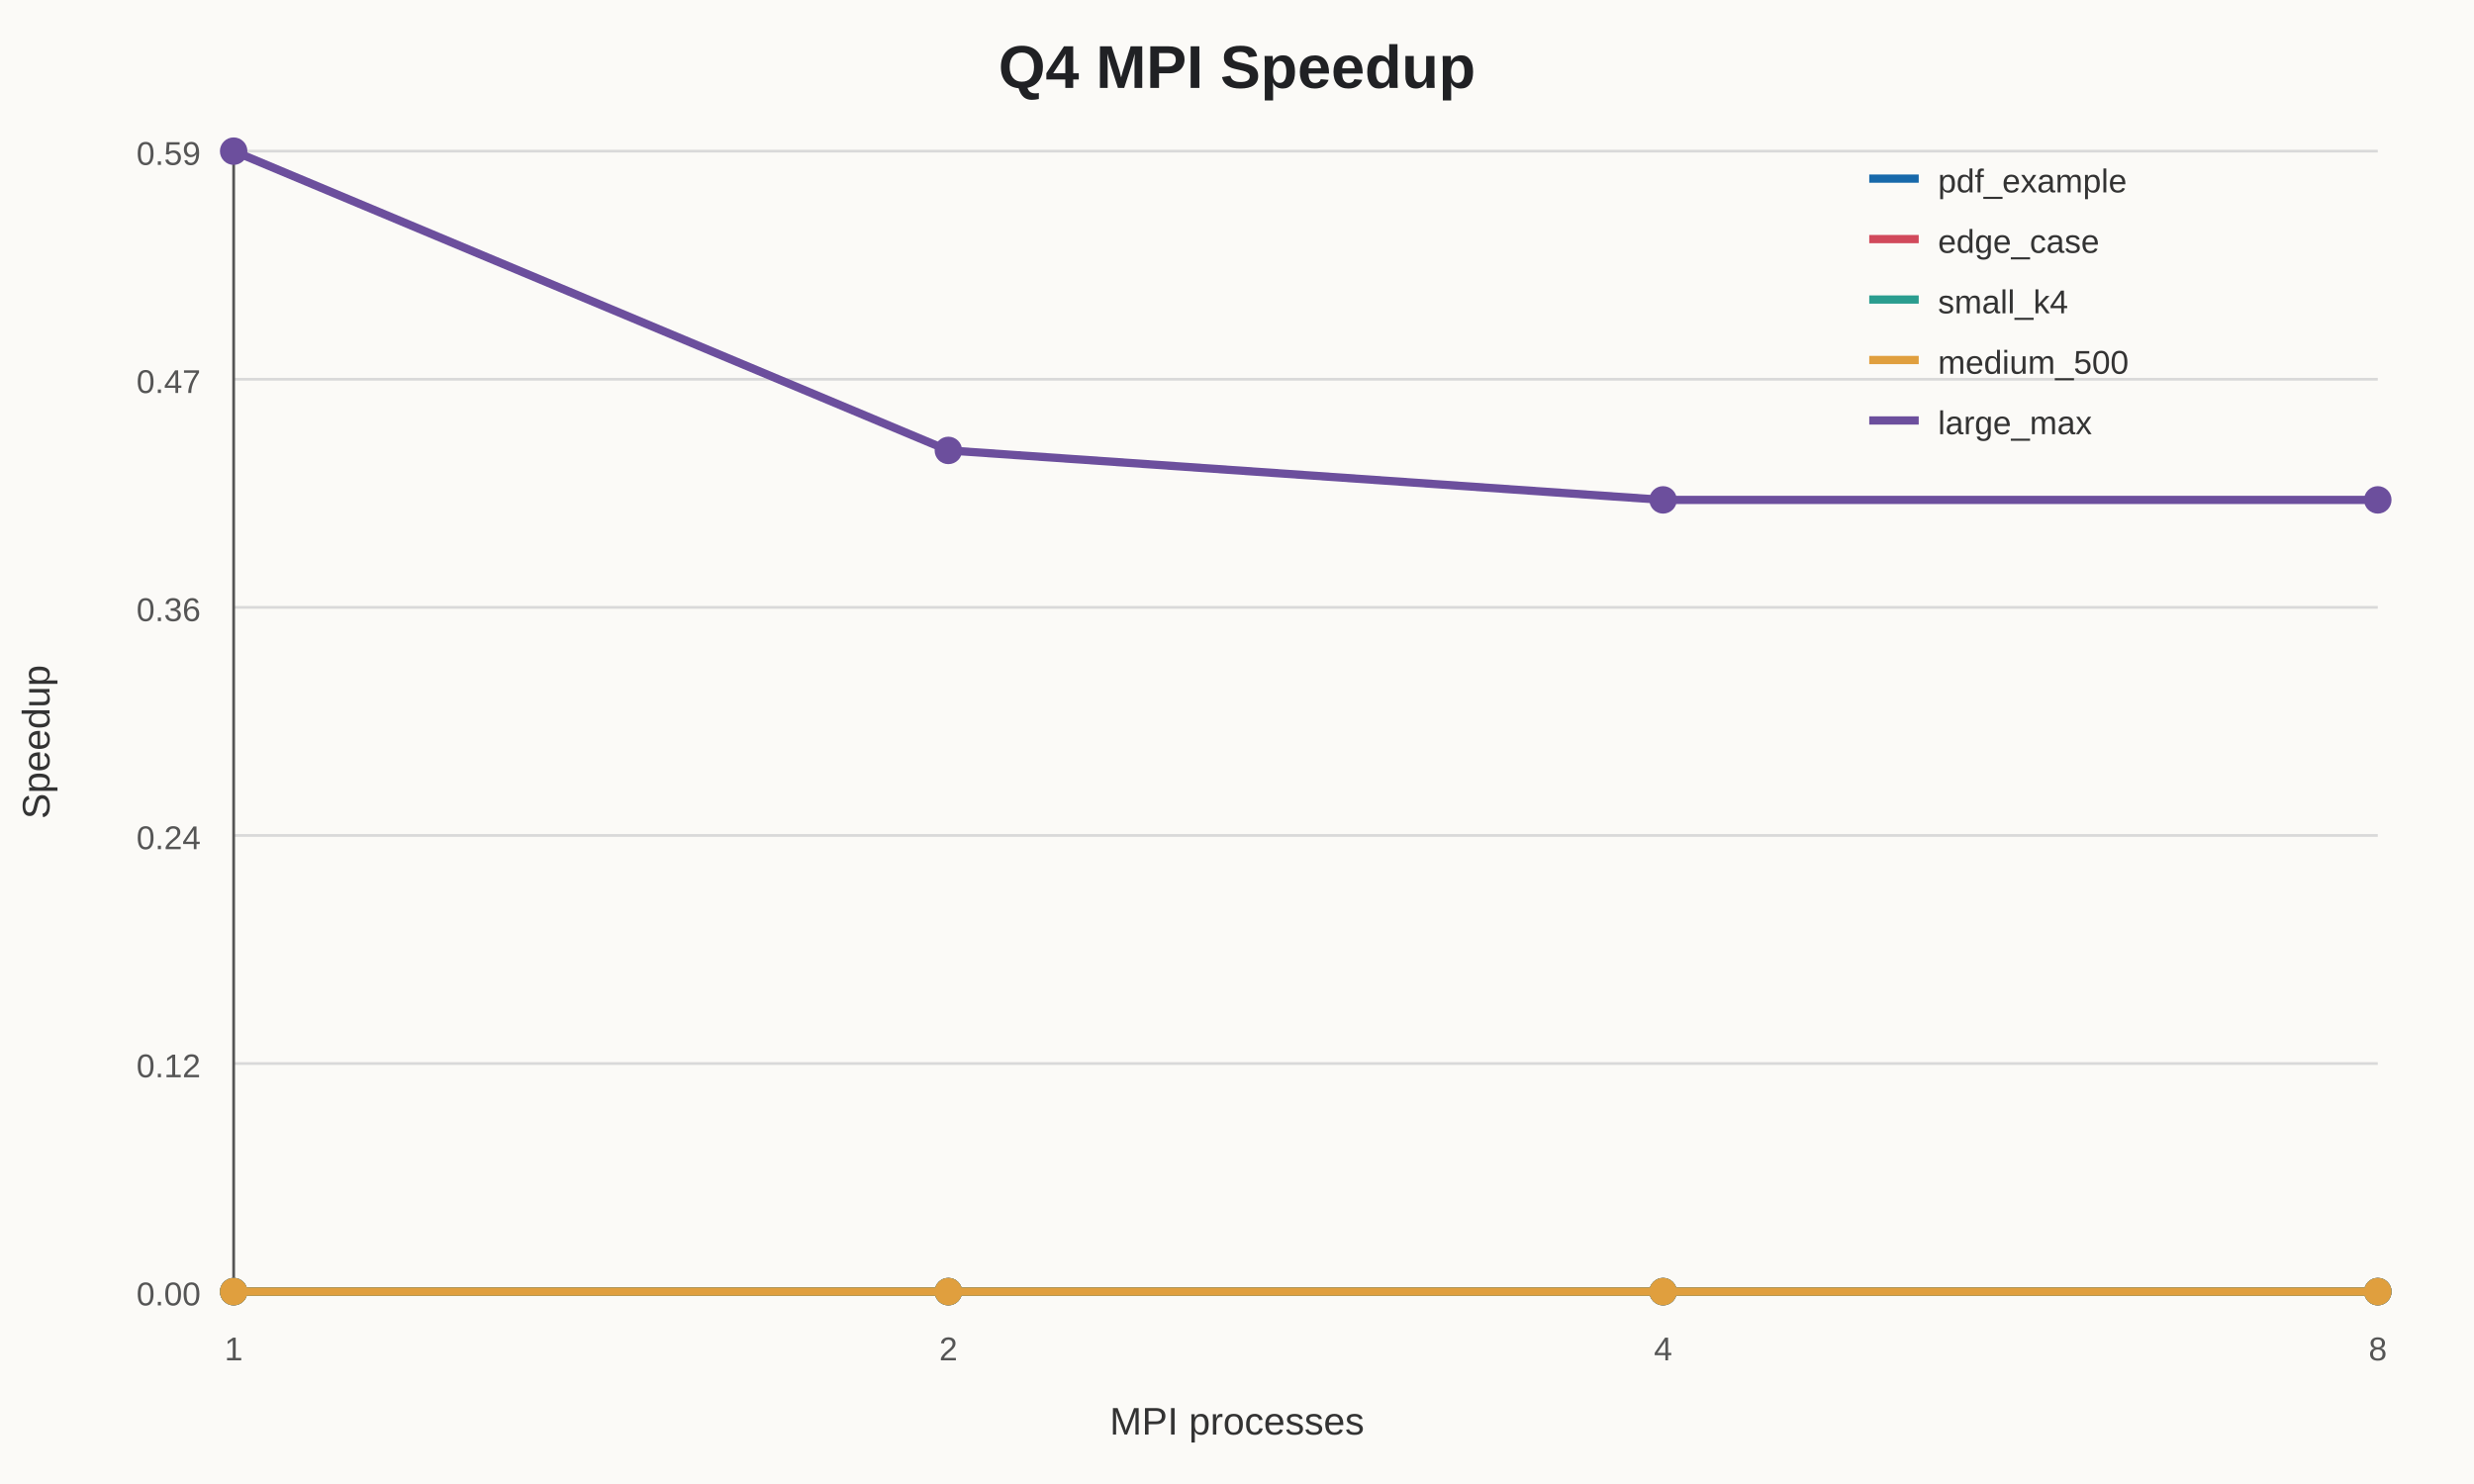
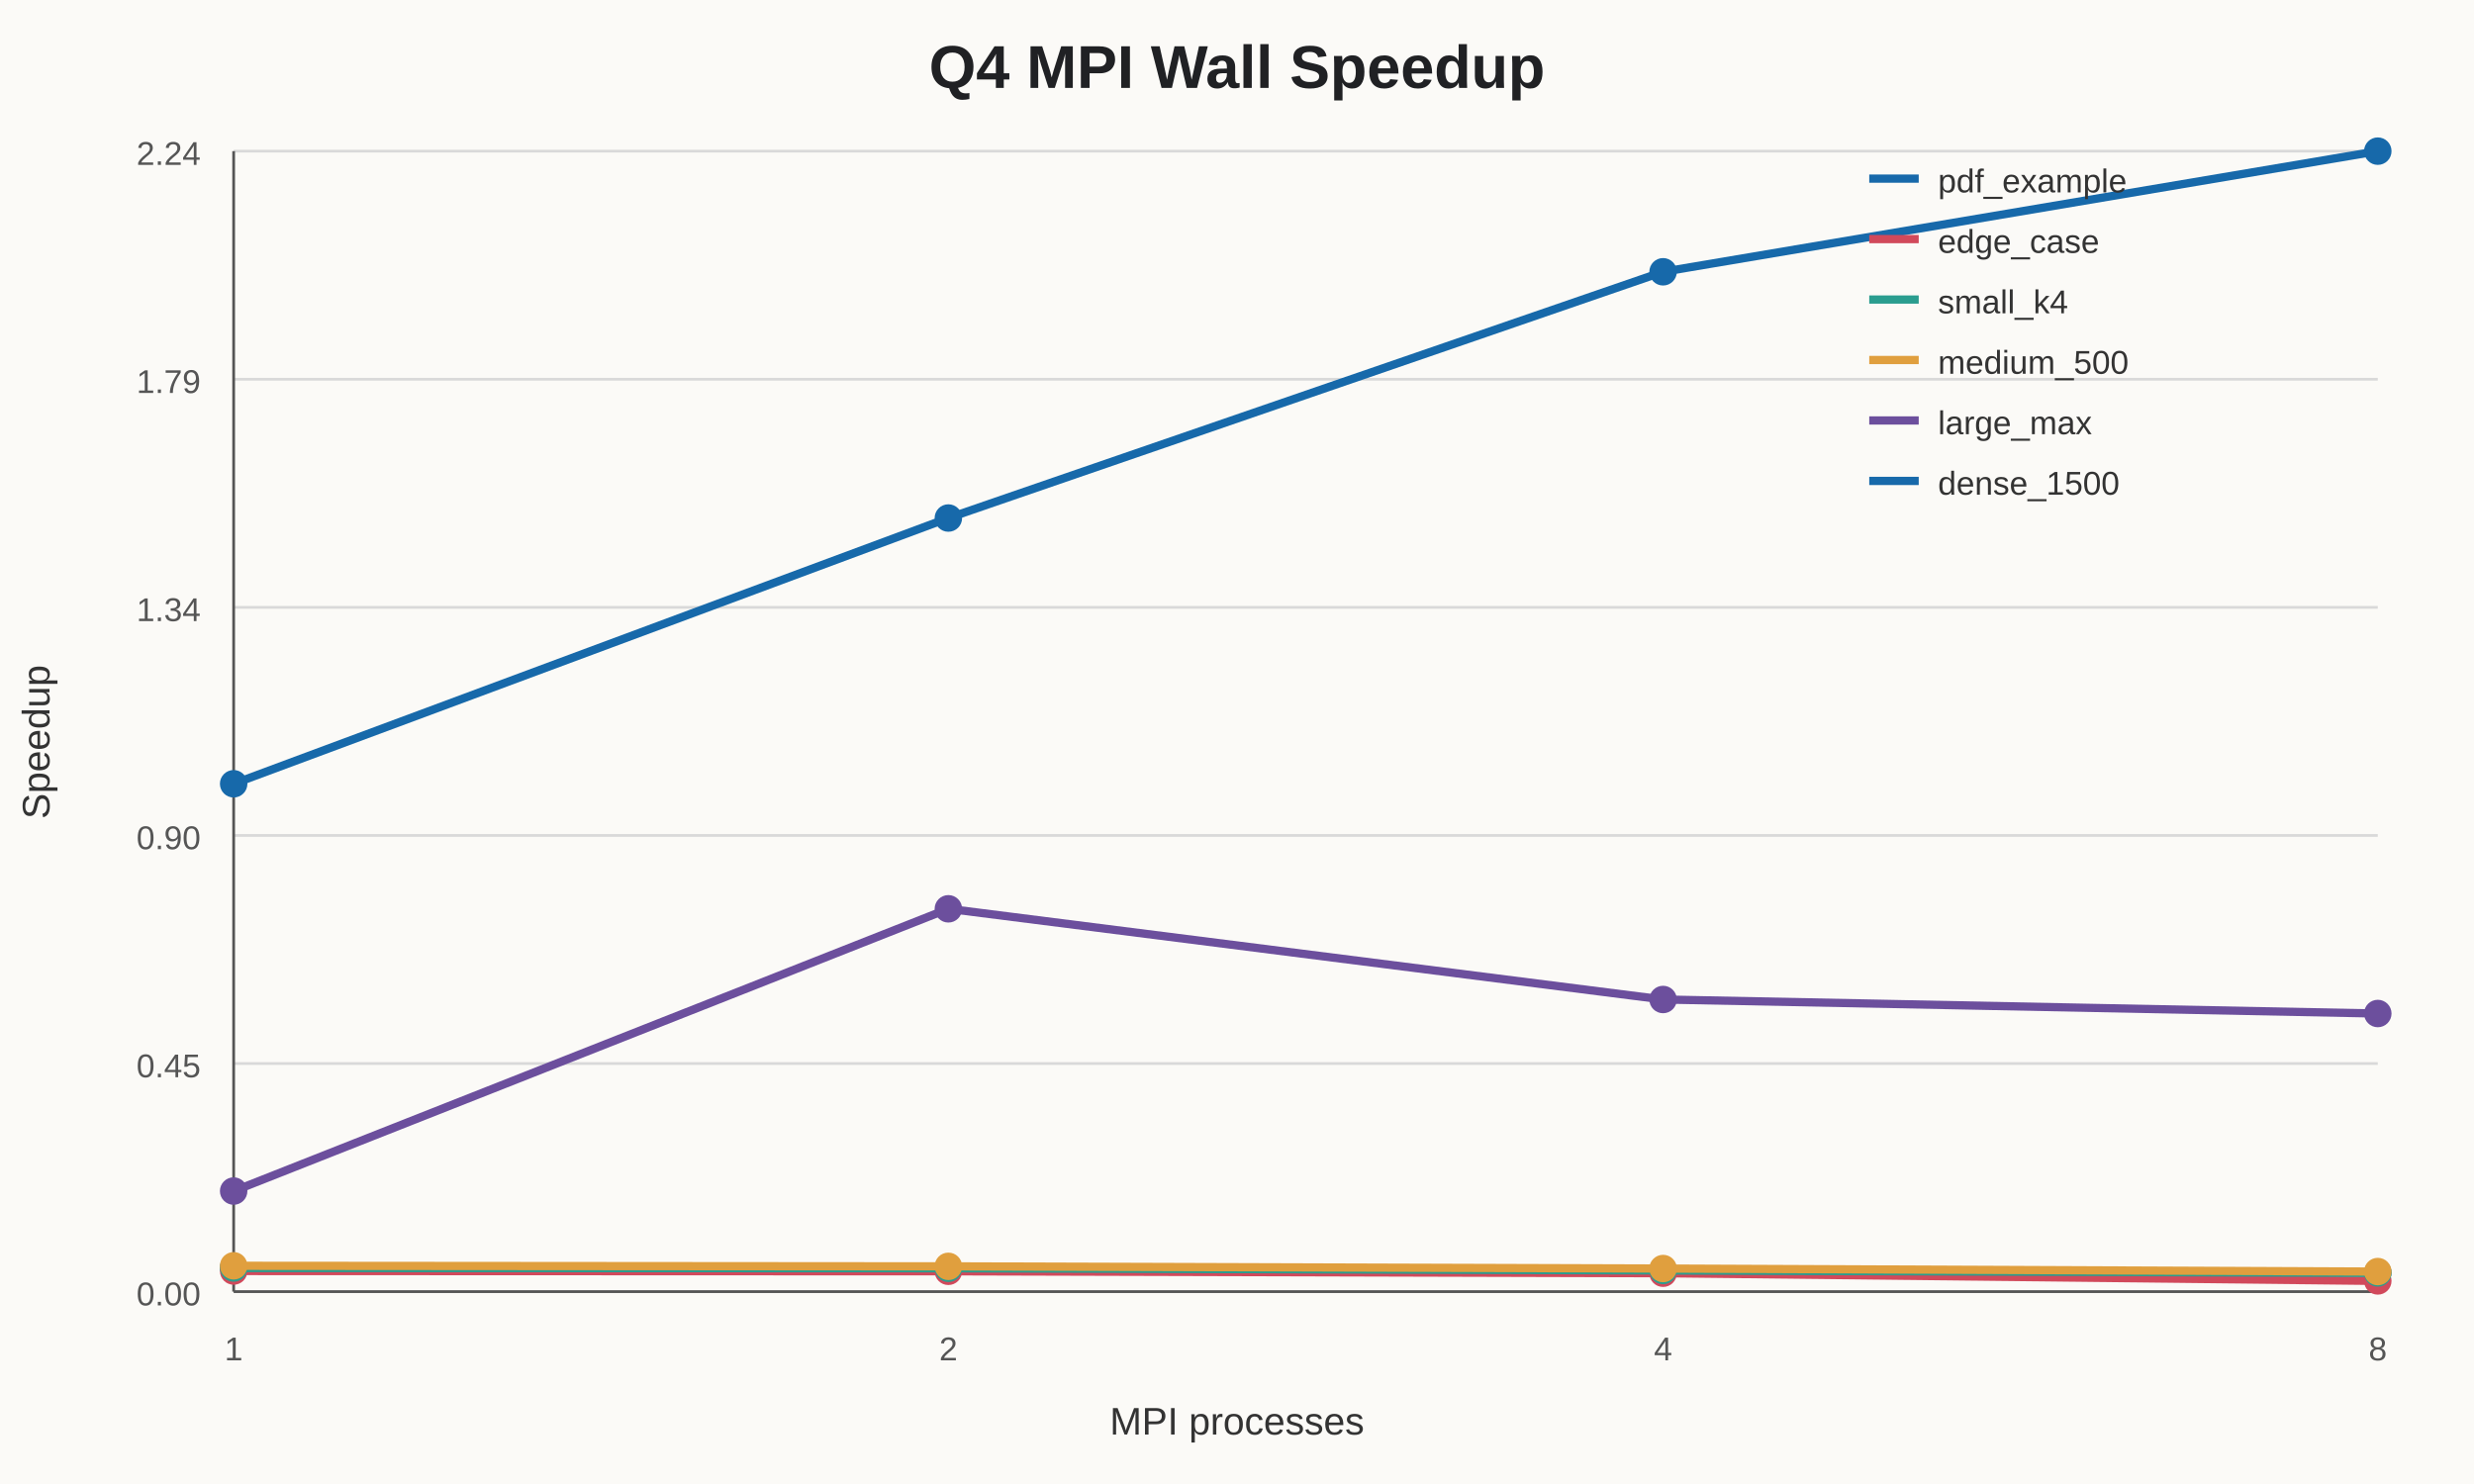
<svg xmlns="http://www.w3.org/2000/svg" width="900" height="540" viewBox="0 0 900 540">
  <rect width="100%" height="100%" fill="#fbfaf7" />
-   <text x="450.0" y="32" text-anchor="middle" font-family="Arial" font-size="22" font-weight="bold" fill="#202124">Q4 MPI Speedup</text>
+   <text x="450.0" y="32" text-anchor="middle" font-family="Arial" font-size="22" font-weight="bold" fill="#202124">Q4 MPI Wall Speedup</text>
  <line x1="85" y1="470.0" x2="865" y2="470.0" stroke="#d9d9d9" />
  <text x="73" y="475.0" text-anchor="end" font-family="Arial" font-size="12" fill="#555">0.00</text>
  <line x1="85" y1="387.0" x2="865" y2="387.0" stroke="#d9d9d9" />
-   <text x="73" y="392.0" text-anchor="end" font-family="Arial" font-size="12" fill="#555">0.12</text>
+   <text x="73" y="392.0" text-anchor="end" font-family="Arial" font-size="12" fill="#555">0.45</text>
  <line x1="85" y1="304.0" x2="865" y2="304.0" stroke="#d9d9d9" />
-   <text x="73" y="309.0" text-anchor="end" font-family="Arial" font-size="12" fill="#555">0.24</text>
+   <text x="73" y="309.0" text-anchor="end" font-family="Arial" font-size="12" fill="#555">0.90</text>
  <line x1="85" y1="221.0" x2="865" y2="221.0" stroke="#d9d9d9" />
-   <text x="73" y="226.0" text-anchor="end" font-family="Arial" font-size="12" fill="#555">0.36</text>
+   <text x="73" y="226.0" text-anchor="end" font-family="Arial" font-size="12" fill="#555">1.34</text>
  <line x1="85" y1="138.0" x2="865" y2="138.0" stroke="#d9d9d9" />
-   <text x="73" y="143.0" text-anchor="end" font-family="Arial" font-size="12" fill="#555">0.47</text>
+   <text x="73" y="143.0" text-anchor="end" font-family="Arial" font-size="12" fill="#555">1.79</text>
  <line x1="85" y1="55.0" x2="865" y2="55.0" stroke="#d9d9d9" />
-   <text x="73" y="60.0" text-anchor="end" font-family="Arial" font-size="12" fill="#555">0.59</text>
+   <text x="73" y="60.0" text-anchor="end" font-family="Arial" font-size="12" fill="#555">2.24</text>
  <line x1="85" y1="55" x2="85" y2="470" stroke="#555" />
  <line x1="85" y1="470" x2="865" y2="470" stroke="#555" />
  <text x="85.0" y="495" text-anchor="middle" font-family="Arial" font-size="12" fill="#555">1</text>
  <text x="345.0" y="495" text-anchor="middle" font-family="Arial" font-size="12" fill="#555">2</text>
  <text x="605.0" y="495" text-anchor="middle" font-family="Arial" font-size="12" fill="#555">4</text>
  <text x="865.0" y="495" text-anchor="middle" font-family="Arial" font-size="12" fill="#555">8</text>
  <text x="450.0" y="522" text-anchor="middle" font-family="Arial" font-size="14" fill="#333">MPI processes</text>
  <text x="18" y="270.0" text-anchor="middle" transform="rotate(-90 18 270.0)" font-family="Arial" font-size="14" fill="#333">Speedup</text>
-   <polyline points="85.0,470.0 345.0,470.0 605.0,470.0 865.0,470.0" fill="none" stroke="#1769aa" stroke-width="3" />
-   <circle cx="85.0" cy="470.0" r="5" fill="#1769aa" />
-   <circle cx="345.0" cy="470.0" r="5" fill="#1769aa" />
-   <circle cx="605.0" cy="470.0" r="5" fill="#1769aa" />
-   <circle cx="865.0" cy="470.0" r="5" fill="#1769aa" />
-   <polyline points="85.0,470.0 345.0,470.0 605.0,470.0 865.0,470.0" fill="none" stroke="#d1495b" stroke-width="3" />
-   <circle cx="85.0" cy="470.0" r="5" fill="#d1495b" />
-   <circle cx="345.0" cy="470.0" r="5" fill="#d1495b" />
-   <circle cx="605.0" cy="470.0" r="5" fill="#d1495b" />
-   <circle cx="865.0" cy="470.0" r="5" fill="#d1495b" />
-   <polyline points="85.0,470.0 345.0,470.0 605.0,470.0 865.0,470.0" fill="none" stroke="#2a9d8f" stroke-width="3" />
-   <circle cx="85.0" cy="470.0" r="5" fill="#2a9d8f" />
-   <circle cx="345.0" cy="470.0" r="5" fill="#2a9d8f" />
-   <circle cx="605.0" cy="470.0" r="5" fill="#2a9d8f" />
-   <circle cx="865.0" cy="470.0" r="5" fill="#2a9d8f" />
-   <polyline points="85.0,470.0 345.0,470.0 605.0,470.0 865.0,470.0" fill="none" stroke="#e09f3e" stroke-width="3" />
-   <circle cx="85.0" cy="470.0" r="5" fill="#e09f3e" />
-   <circle cx="345.0" cy="470.0" r="5" fill="#e09f3e" />
-   <circle cx="605.0" cy="470.0" r="5" fill="#e09f3e" />
-   <circle cx="865.0" cy="470.0" r="5" fill="#e09f3e" />
-   <polyline points="85.0,55.0 345.0,163.9 605.0,181.9 865.0,181.9" fill="none" stroke="#6c4f9d" stroke-width="3" />
-   <circle cx="85.0" cy="55.0" r="5" fill="#6c4f9d" />
-   <circle cx="345.0" cy="163.9" r="5" fill="#6c4f9d" />
-   <circle cx="605.0" cy="181.9" r="5" fill="#6c4f9d" />
-   <circle cx="865.0" cy="181.9" r="5" fill="#6c4f9d" />
+   <polyline points="85.0,461.2 345.0,461.5 605.0,462.0 865.0,463.1" fill="none" stroke="#1769aa" stroke-width="3" />
+   <circle cx="85.0" cy="461.2" r="5" fill="#1769aa" />
+   <circle cx="345.0" cy="461.5" r="5" fill="#1769aa" />
+   <circle cx="605.0" cy="462.0" r="5" fill="#1769aa" />
+   <circle cx="865.0" cy="463.1" r="5" fill="#1769aa" />
+   <polyline points="85.0,462.5 345.0,462.6 605.0,463.3 865.0,466.1" fill="none" stroke="#d1495b" stroke-width="3" />
+   <circle cx="85.0" cy="462.5" r="5" fill="#d1495b" />
+   <circle cx="345.0" cy="462.6" r="5" fill="#d1495b" />
+   <circle cx="605.0" cy="463.3" r="5" fill="#d1495b" />
+   <circle cx="865.0" cy="466.1" r="5" fill="#d1495b" />
+   <polyline points="85.0,461.4 345.0,461.5 605.0,462.3 865.0,463.2" fill="none" stroke="#2a9d8f" stroke-width="3" />
+   <circle cx="85.0" cy="461.4" r="5" fill="#2a9d8f" />
+   <circle cx="345.0" cy="461.5" r="5" fill="#2a9d8f" />
+   <circle cx="605.0" cy="462.3" r="5" fill="#2a9d8f" />
+   <circle cx="865.0" cy="463.2" r="5" fill="#2a9d8f" />
+   <polyline points="85.0,460.6 345.0,460.8 605.0,461.6 865.0,462.7" fill="none" stroke="#e09f3e" stroke-width="3" />
+   <circle cx="85.0" cy="460.6" r="5" fill="#e09f3e" />
+   <circle cx="345.0" cy="460.8" r="5" fill="#e09f3e" />
+   <circle cx="605.0" cy="461.6" r="5" fill="#e09f3e" />
+   <circle cx="865.0" cy="462.7" r="5" fill="#e09f3e" />
+   <polyline points="85.0,433.4 345.0,330.7 605.0,363.7 865.0,368.8" fill="none" stroke="#6c4f9d" stroke-width="3" />
+   <circle cx="85.0" cy="433.4" r="5" fill="#6c4f9d" />
+   <circle cx="345.0" cy="330.7" r="5" fill="#6c4f9d" />
+   <circle cx="605.0" cy="363.7" r="5" fill="#6c4f9d" />
+   <circle cx="865.0" cy="368.8" r="5" fill="#6c4f9d" />
+   <polyline points="85.0,285.2 345.0,188.5 605.0,98.9 865.0,55.0" fill="none" stroke="#1769aa" stroke-width="3" />
+   <circle cx="85.0" cy="285.2" r="5" fill="#1769aa" />
+   <circle cx="345.0" cy="188.5" r="5" fill="#1769aa" />
+   <circle cx="605.0" cy="98.9" r="5" fill="#1769aa" />
+   <circle cx="865.0" cy="55.0" r="5" fill="#1769aa" />
  <line x1="680" y1="65" x2="698" y2="65" stroke="#1769aa" stroke-width="3" />
  <text x="705" y="70" font-family="Arial" font-size="12" fill="#333">pdf_example</text>
  <line x1="680" y1="87" x2="698" y2="87" stroke="#d1495b" stroke-width="3" />
  <text x="705" y="92" font-family="Arial" font-size="12" fill="#333">edge_case</text>
  <line x1="680" y1="109" x2="698" y2="109" stroke="#2a9d8f" stroke-width="3" />
  <text x="705" y="114" font-family="Arial" font-size="12" fill="#333">small_k4</text>
  <line x1="680" y1="131" x2="698" y2="131" stroke="#e09f3e" stroke-width="3" />
  <text x="705" y="136" font-family="Arial" font-size="12" fill="#333">medium_500</text>
  <line x1="680" y1="153" x2="698" y2="153" stroke="#6c4f9d" stroke-width="3" />
  <text x="705" y="158" font-family="Arial" font-size="12" fill="#333">large_max</text>
+   <line x1="680" y1="175" x2="698" y2="175" stroke="#1769aa" stroke-width="3" />
+   <text x="705" y="180" font-family="Arial" font-size="12" fill="#333">dense_1500</text>
</svg>
